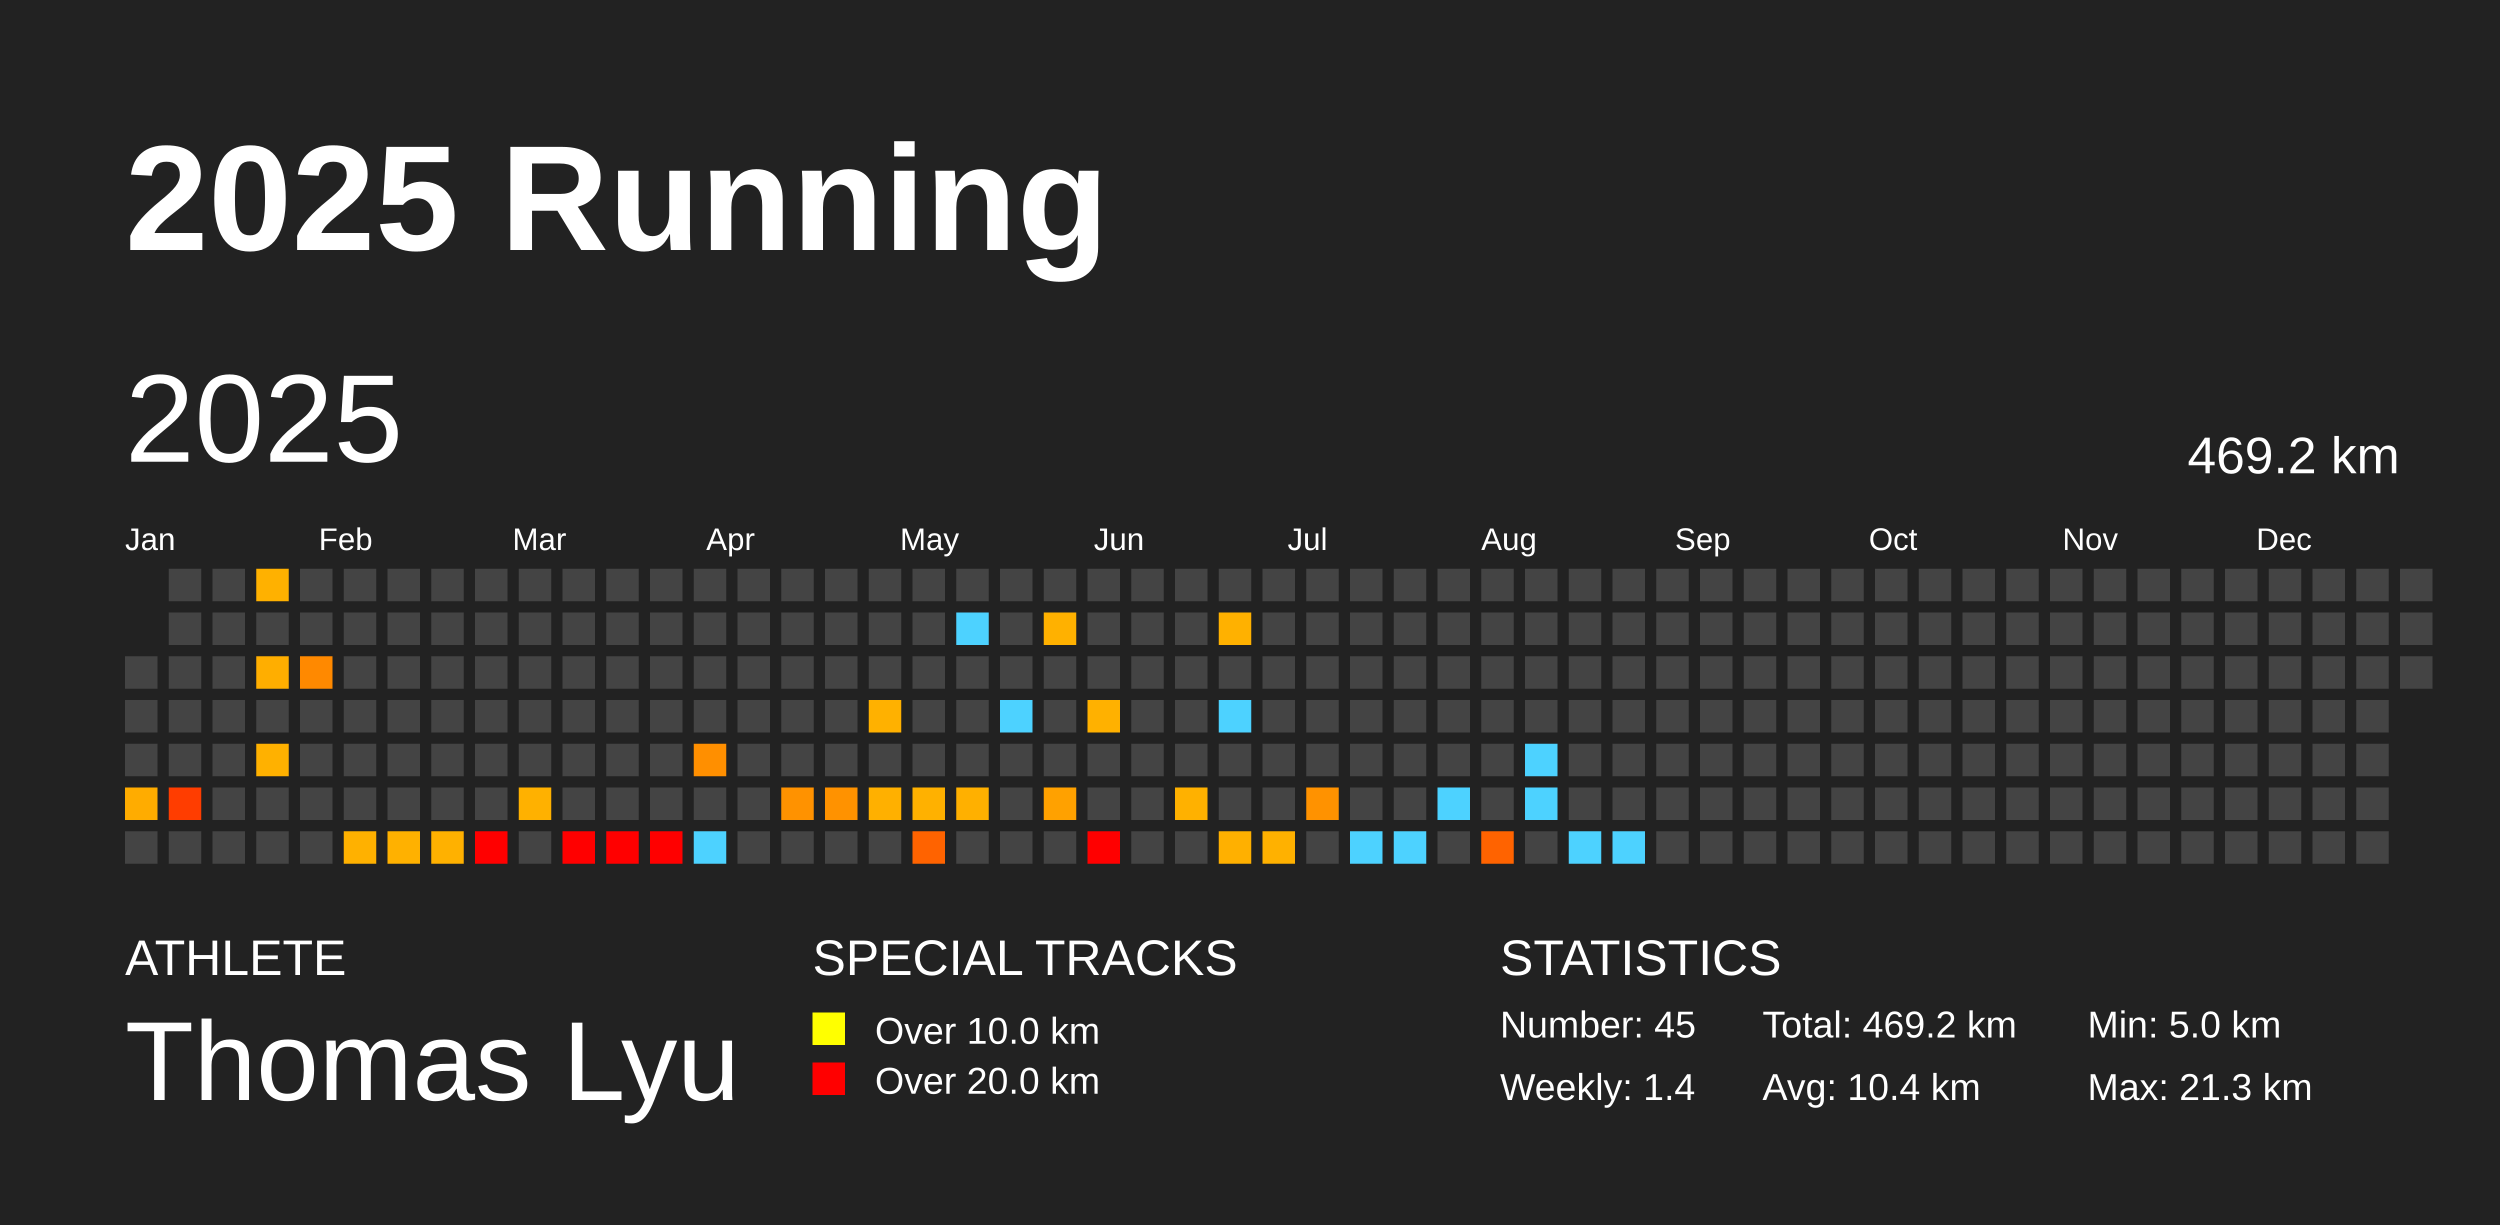
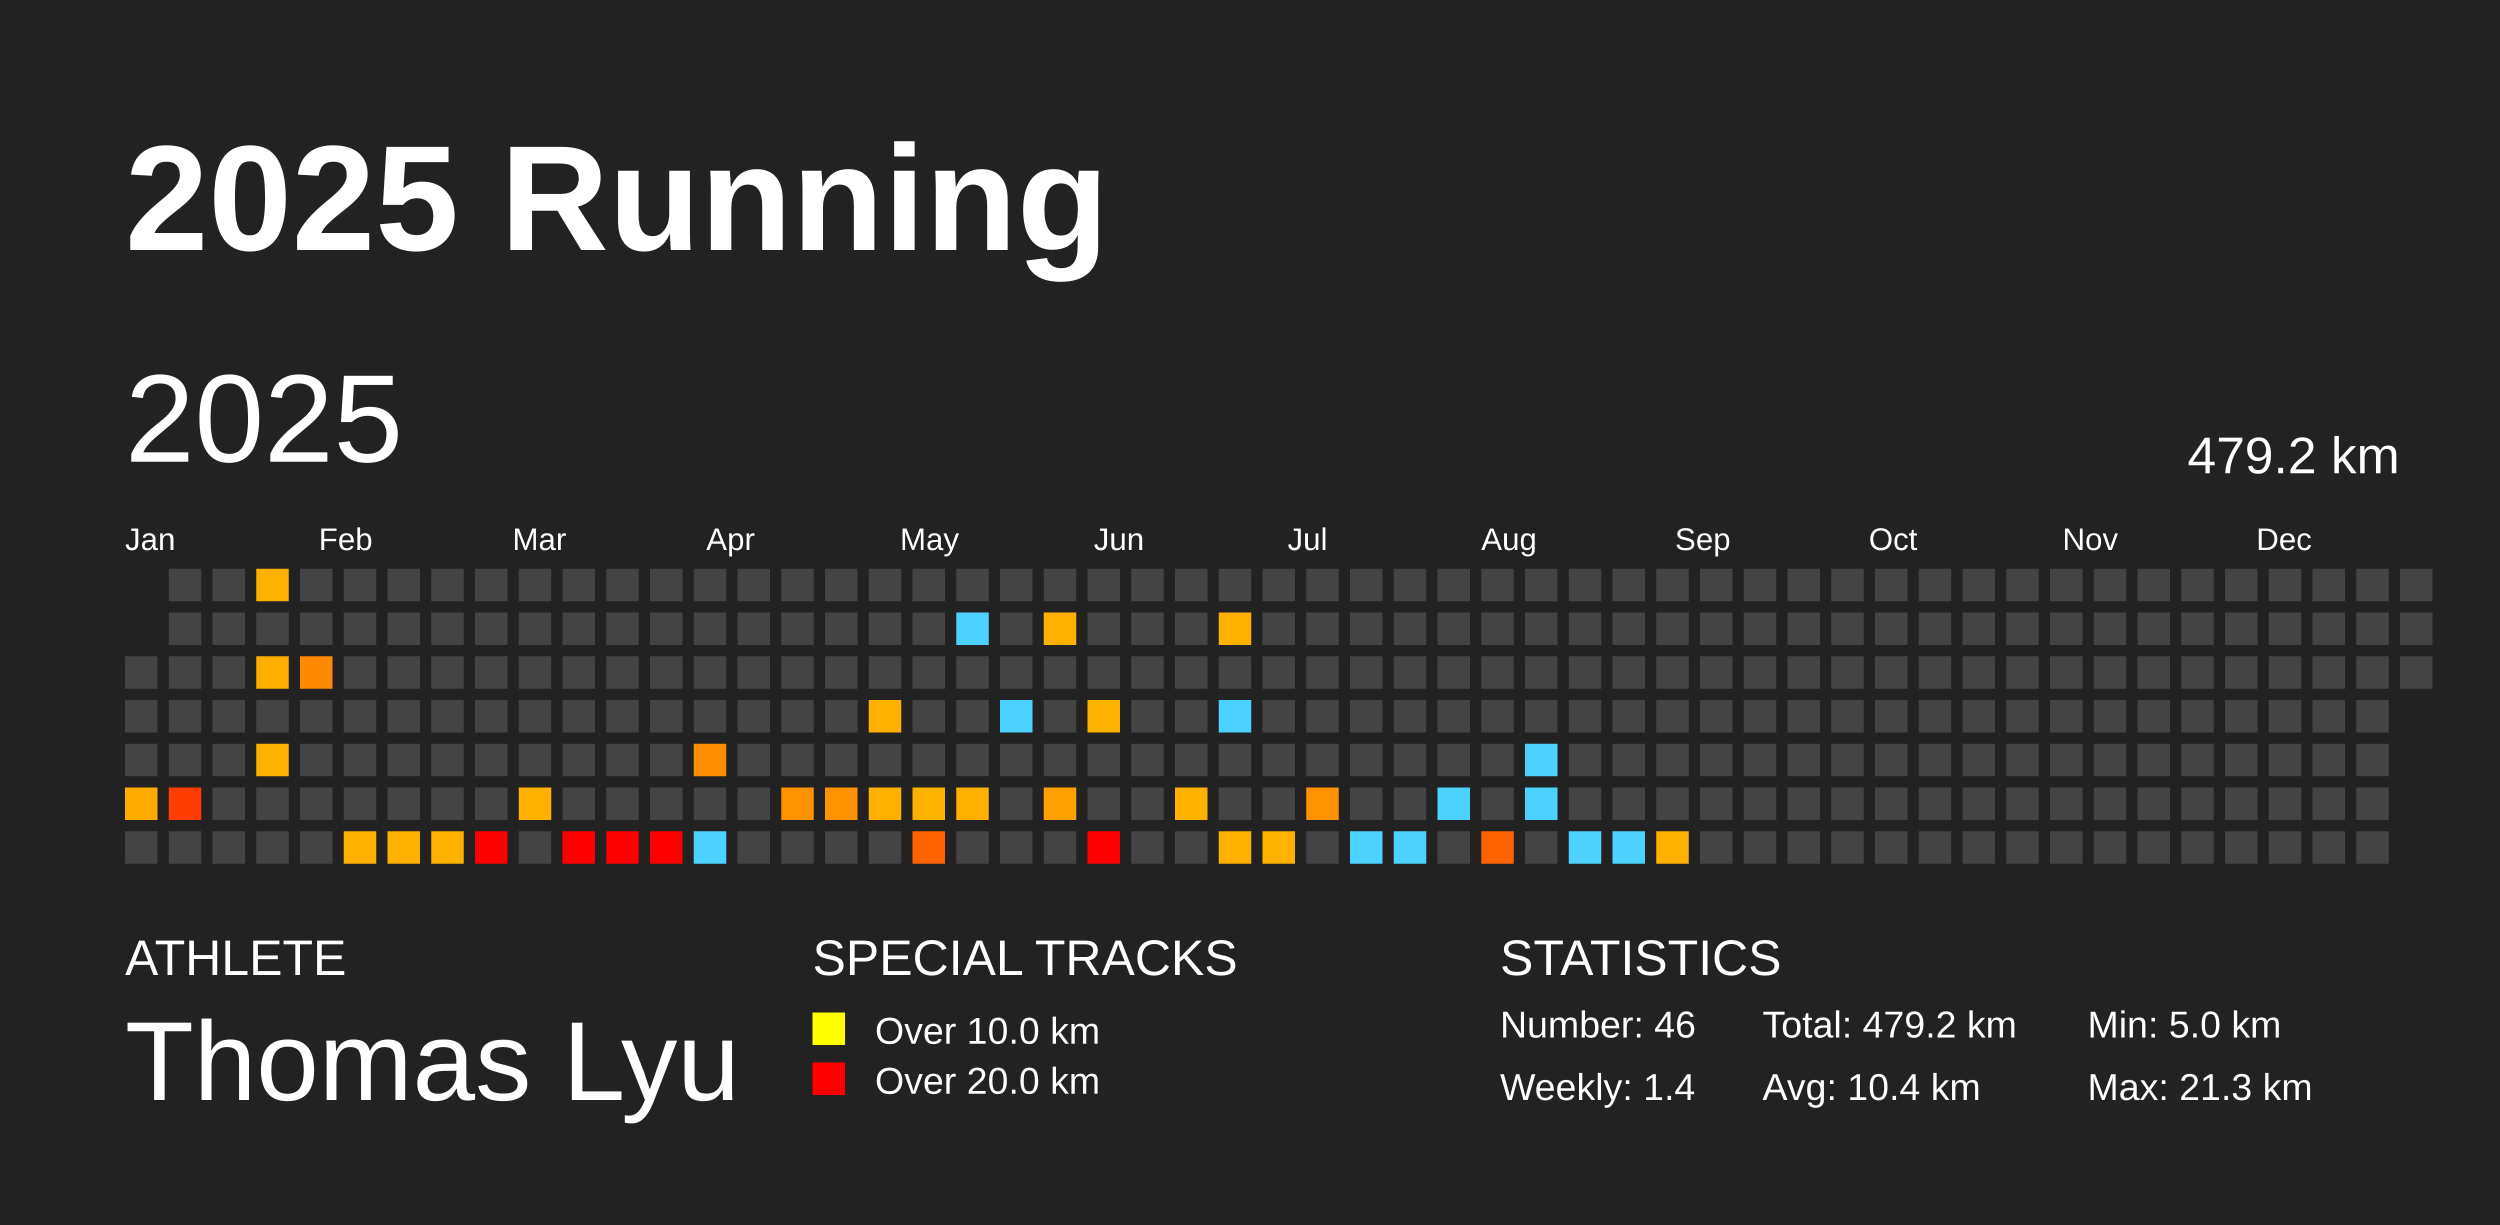
<svg xmlns="http://www.w3.org/2000/svg" baseProfile="full" height="98mm" version="1.1" viewBox="0,0,200,98" width="200mm">
  <defs />
  <rect fill="#222222" height="98" width="200" x="0" y="0" />
  <text fill="#FFFFFF" style="font-size:12px; font-family:Arial; font-weight:bold;" x="10" y="20">2025 Running</text>
  <text fill="#FFFFFF" style="font-size:4px; font-family:Arial" x="10" y="78">ATHLETE</text>
  <text fill="#FFFFFF" style="font-size:9px; font-family:Arial" x="10" y="88">Thomas Lyu</text>
  <text fill="#FFFFFF" style="font-size:4px; font-family:Arial" x="65" y="78">SPECIAL TRACKS</text>
  <rect fill="yellow" height="2.6" width="2.6" x="65" y="81" />
  <text fill="#FFFFFF" style="font-size:3px; font-family:Arial" x="70" y="83.5">Over 10.0 km</text>
  <rect fill="red" height="2.6" width="2.6" x="65" y="85" />
  <text fill="#FFFFFF" style="font-size:3px; font-family:Arial" x="70" y="87.5">Over 20.0 km</text>
  <text fill="#FFFFFF" style="font-size:4px; font-family:Arial" x="120" y="78">STATISTICS</text>
-   <text fill="#FFFFFF" style="font-size:3px; font-family:Arial" x="120" y="83">Number: 45</text>
+   <text fill="#FFFFFF" style="font-size:3px; font-family:Arial" x="120" y="83">Number: 46</text>
  <text fill="#FFFFFF" style="font-size:3px; font-family:Arial" x="120" y="88">Weekly: 1.4</text>
-   <text fill="#FFFFFF" style="font-size:3px; font-family:Arial" x="141" y="83">Total: 469.2 km</text>
+   <text fill="#FFFFFF" style="font-size:3px; font-family:Arial" x="141" y="83">Total: 479.2 km</text>
  <text fill="#FFFFFF" style="font-size:3px; font-family:Arial" x="141" y="88">Avg: 10.4 km</text>
  <text fill="#FFFFFF" style="font-size:3px; font-family:Arial" x="167" y="83">Min: 5.0 km</text>
  <text fill="#FFFFFF" style="font-size:3px; font-family:Arial" x="167" y="88">Max: 21.3 km</text>
  <text dominant-baseline="hanging" fill="#FFFFFF" style="font-size:10.0px; font-family:Arial;" x="10" y="30">2025</text>
-   <text dominant-baseline="hanging" fill="#FFFFFF" style="font-size:4.125px; font-family:Arial;" x="175" y="35">469.2 km</text>
+   <text dominant-baseline="hanging" fill="#FFFFFF" style="font-size:4.125px; font-family:Arial;" x="175" y="35">479.2 km</text>
  <text fill="#FFFFFF" style="font-size:2.5px; font-family:Arial" x="10.0" y="44">Jan</text>
  <text fill="#FFFFFF" style="font-size:2.5px; font-family:Arial" x="25.5" y="44">Feb</text>
  <text fill="#FFFFFF" style="font-size:2.5px; font-family:Arial" x="41.0" y="44">Mar</text>
  <text fill="#FFFFFF" style="font-size:2.5px; font-family:Arial" x="56.5" y="44">Apr</text>
  <text fill="#FFFFFF" style="font-size:2.5px; font-family:Arial" x="72.0" y="44">May</text>
  <text fill="#FFFFFF" style="font-size:2.5px; font-family:Arial" x="87.5" y="44">Jun</text>
  <text fill="#FFFFFF" style="font-size:2.5px; font-family:Arial" x="103.0" y="44">Jul</text>
  <text fill="#FFFFFF" style="font-size:2.5px; font-family:Arial" x="118.5" y="44">Aug</text>
  <text fill="#FFFFFF" style="font-size:2.5px; font-family:Arial" x="134.0" y="44">Sep</text>
  <text fill="#FFFFFF" style="font-size:2.5px; font-family:Arial" x="149.5" y="44">Oct</text>
  <text fill="#FFFFFF" style="font-size:2.5px; font-family:Arial" x="165.0" y="44">Nov</text>
  <text fill="#FFFFFF" style="font-size:2.5px; font-family:Arial" x="180.5" y="44">Dec</text>
  <rect fill="#444444" height="2.6" width="2.6" x="10.0" y="52.5" />
  <rect fill="#444444" height="2.6" width="2.6" x="10.0" y="56.0" />
  <rect fill="#444444" height="2.6" width="2.6" x="10.0" y="59.5" />
  <rect fill="#ffac00" height="2.6" width="2.6" x="10.0" y="63.0" />
  <rect fill="#444444" height="2.6" width="2.6" x="10.0" y="66.5" />
  <rect fill="#444444" height="2.6" width="2.6" x="13.5" y="45.5" />
  <rect fill="#444444" height="2.6" width="2.6" x="13.5" y="49.0" />
  <rect fill="#444444" height="2.6" width="2.6" x="13.5" y="52.5" />
  <rect fill="#444444" height="2.6" width="2.6" x="13.5" y="56.0" />
  <rect fill="#444444" height="2.6" width="2.6" x="13.5" y="59.5" />
  <rect fill="#ff3d00" height="2.6" width="2.6" x="13.5" y="63.0" />
  <rect fill="#444444" height="2.6" width="2.6" x="13.5" y="66.5" />
  <rect fill="#444444" height="2.6" width="2.6" x="17.0" y="45.5" />
  <rect fill="#444444" height="2.6" width="2.6" x="17.0" y="49.0" />
  <rect fill="#444444" height="2.6" width="2.6" x="17.0" y="52.5" />
  <rect fill="#444444" height="2.6" width="2.6" x="17.0" y="56.0" />
  <rect fill="#444444" height="2.6" width="2.6" x="17.0" y="59.5" />
  <rect fill="#444444" height="2.6" width="2.6" x="17.0" y="63.0" />
  <rect fill="#444444" height="2.6" width="2.6" x="17.0" y="66.5" />
  <rect fill="#ffb100" height="2.6" width="2.6" x="20.5" y="45.5" />
  <rect fill="#444444" height="2.6" width="2.6" x="20.5" y="49.0" />
  <rect fill="#ffae00" height="2.6" width="2.6" x="20.5" y="52.5" />
  <rect fill="#444444" height="2.6" width="2.6" x="20.5" y="56.0" />
  <rect fill="#ffb100" height="2.6" width="2.6" x="20.5" y="59.5" />
  <rect fill="#444444" height="2.6" width="2.6" x="20.5" y="63.0" />
  <rect fill="#444444" height="2.6" width="2.6" x="20.5" y="66.5" />
  <rect fill="#444444" height="2.6" width="2.6" x="24.0" y="45.5" />
  <rect fill="#444444" height="2.6" width="2.6" x="24.0" y="49.0" />
  <rect fill="#ff8900" height="2.6" width="2.6" x="24.0" y="52.5" />
  <rect fill="#444444" height="2.6" width="2.6" x="24.0" y="56.0" />
  <rect fill="#444444" height="2.6" width="2.6" x="24.0" y="59.5" />
  <rect fill="#444444" height="2.6" width="2.6" x="24.0" y="63.0" />
  <rect fill="#444444" height="2.6" width="2.6" x="24.0" y="66.5" />
  <rect fill="#444444" height="2.6" width="2.6" x="27.5" y="45.5" />
  <rect fill="#444444" height="2.6" width="2.6" x="27.5" y="49.0" />
  <rect fill="#444444" height="2.6" width="2.6" x="27.5" y="52.5" />
  <rect fill="#444444" height="2.6" width="2.6" x="27.5" y="56.0" />
  <rect fill="#444444" height="2.6" width="2.6" x="27.5" y="59.5" />
  <rect fill="#444444" height="2.6" width="2.6" x="27.5" y="63.0" />
  <rect fill="#ffb100" height="2.6" width="2.6" x="27.5" y="66.5" />
  <rect fill="#444444" height="2.6" width="2.6" x="31.0" y="45.5" />
  <rect fill="#444444" height="2.6" width="2.6" x="31.0" y="49.0" />
  <rect fill="#444444" height="2.6" width="2.6" x="31.0" y="52.5" />
  <rect fill="#444444" height="2.6" width="2.6" x="31.0" y="56.0" />
  <rect fill="#444444" height="2.6" width="2.6" x="31.0" y="59.5" />
  <rect fill="#444444" height="2.6" width="2.6" x="31.0" y="63.0" />
  <rect fill="#ffb100" height="2.6" width="2.6" x="31.0" y="66.5" />
  <rect fill="#444444" height="2.6" width="2.6" x="34.5" y="45.5" />
  <rect fill="#444444" height="2.6" width="2.6" x="34.5" y="49.0" />
  <rect fill="#444444" height="2.6" width="2.6" x="34.5" y="52.5" />
  <rect fill="#444444" height="2.6" width="2.6" x="34.5" y="56.0" />
  <rect fill="#444444" height="2.6" width="2.6" x="34.5" y="59.5" />
  <rect fill="#444444" height="2.6" width="2.6" x="34.5" y="63.0" />
  <rect fill="#ffb100" height="2.6" width="2.6" x="34.5" y="66.5" />
  <rect fill="#444444" height="2.6" width="2.6" x="38.0" y="45.5" />
  <rect fill="#444444" height="2.6" width="2.6" x="38.0" y="49.0" />
  <rect fill="#444444" height="2.6" width="2.6" x="38.0" y="52.5" />
  <rect fill="#444444" height="2.6" width="2.6" x="38.0" y="56.0" />
  <rect fill="#444444" height="2.6" width="2.6" x="38.0" y="59.5" />
  <rect fill="#444444" height="2.6" width="2.6" x="38.0" y="63.0" />
  <rect fill="red" height="2.6" width="2.6" x="38.0" y="66.5" />
  <rect fill="#444444" height="2.6" width="2.6" x="41.5" y="45.5" />
  <rect fill="#444444" height="2.6" width="2.6" x="41.5" y="49.0" />
  <rect fill="#444444" height="2.6" width="2.6" x="41.5" y="52.5" />
  <rect fill="#444444" height="2.6" width="2.6" x="41.5" y="56.0" />
  <rect fill="#444444" height="2.6" width="2.6" x="41.5" y="59.5" />
  <rect fill="#ffb100" height="2.6" width="2.6" x="41.5" y="63.0" />
  <rect fill="#444444" height="2.6" width="2.6" x="41.5" y="66.5" />
  <rect fill="#444444" height="2.6" width="2.6" x="45.0" y="45.5" />
  <rect fill="#444444" height="2.6" width="2.6" x="45.0" y="49.0" />
  <rect fill="#444444" height="2.6" width="2.6" x="45.0" y="52.5" />
  <rect fill="#444444" height="2.6" width="2.6" x="45.0" y="56.0" />
  <rect fill="#444444" height="2.6" width="2.6" x="45.0" y="59.5" />
  <rect fill="#444444" height="2.6" width="2.6" x="45.0" y="63.0" />
  <rect fill="red" height="2.6" width="2.6" x="45.0" y="66.5" />
  <rect fill="#444444" height="2.6" width="2.6" x="48.5" y="45.5" />
  <rect fill="#444444" height="2.6" width="2.6" x="48.5" y="49.0" />
  <rect fill="#444444" height="2.6" width="2.6" x="48.5" y="52.5" />
  <rect fill="#444444" height="2.6" width="2.6" x="48.5" y="56.0" />
  <rect fill="#444444" height="2.6" width="2.6" x="48.5" y="59.5" />
  <rect fill="#444444" height="2.6" width="2.6" x="48.5" y="63.0" />
  <rect fill="red" height="2.6" width="2.6" x="48.5" y="66.5" />
  <rect fill="#444444" height="2.6" width="2.6" x="52.0" y="45.5" />
  <rect fill="#444444" height="2.6" width="2.6" x="52.0" y="49.0" />
  <rect fill="#444444" height="2.6" width="2.6" x="52.0" y="52.5" />
  <rect fill="#444444" height="2.6" width="2.6" x="52.0" y="56.0" />
  <rect fill="#444444" height="2.6" width="2.6" x="52.0" y="59.5" />
  <rect fill="#444444" height="2.6" width="2.6" x="52.0" y="63.0" />
  <rect fill="red" height="2.6" width="2.6" x="52.0" y="66.5" />
  <rect fill="#444444" height="2.6" width="2.6" x="55.5" y="45.5" />
  <rect fill="#444444" height="2.6" width="2.6" x="55.5" y="49.0" />
  <rect fill="#444444" height="2.6" width="2.6" x="55.5" y="52.5" />
  <rect fill="#444444" height="2.6" width="2.6" x="55.5" y="56.0" />
  <rect fill="#ff8f00" height="2.6" width="2.6" x="55.5" y="59.5" />
  <rect fill="#444444" height="2.6" width="2.6" x="55.5" y="63.0" />
  <rect fill="#4dd2ff" height="2.6" width="2.6" x="55.5" y="66.5" />
  <rect fill="#444444" height="2.6" width="2.6" x="59.0" y="45.5" />
  <rect fill="#444444" height="2.6" width="2.6" x="59.0" y="49.0" />
  <rect fill="#444444" height="2.6" width="2.6" x="59.0" y="52.5" />
  <rect fill="#444444" height="2.6" width="2.6" x="59.0" y="56.0" />
  <rect fill="#444444" height="2.6" width="2.6" x="59.0" y="59.5" />
  <rect fill="#444444" height="2.6" width="2.6" x="59.0" y="63.0" />
  <rect fill="#444444" height="2.6" width="2.6" x="59.0" y="66.5" />
  <rect fill="#444444" height="2.6" width="2.6" x="62.5" y="45.5" />
  <rect fill="#444444" height="2.6" width="2.6" x="62.5" y="49.0" />
  <rect fill="#444444" height="2.6" width="2.6" x="62.5" y="52.5" />
  <rect fill="#444444" height="2.6" width="2.6" x="62.5" y="56.0" />
  <rect fill="#444444" height="2.6" width="2.6" x="62.5" y="59.5" />
  <rect fill="#ff9200" height="2.6" width="2.6" x="62.5" y="63.0" />
  <rect fill="#444444" height="2.6" width="2.6" x="62.5" y="66.5" />
  <rect fill="#444444" height="2.6" width="2.6" x="66.0" y="45.5" />
  <rect fill="#444444" height="2.6" width="2.6" x="66.0" y="49.0" />
  <rect fill="#444444" height="2.6" width="2.6" x="66.0" y="52.5" />
  <rect fill="#444444" height="2.6" width="2.6" x="66.0" y="56.0" />
  <rect fill="#444444" height="2.6" width="2.6" x="66.0" y="59.5" />
  <rect fill="#ff9200" height="2.6" width="2.6" x="66.0" y="63.0" />
  <rect fill="#444444" height="2.6" width="2.6" x="66.0" y="66.5" />
  <rect fill="#444444" height="2.6" width="2.6" x="69.5" y="45.5" />
  <rect fill="#444444" height="2.6" width="2.6" x="69.5" y="49.0" />
  <rect fill="#444444" height="2.6" width="2.6" x="69.5" y="52.5" />
  <rect fill="#ffb100" height="2.6" width="2.6" x="69.5" y="56.0" />
  <rect fill="#444444" height="2.6" width="2.6" x="69.5" y="59.5" />
  <rect fill="#ffb000" height="2.6" width="2.6" x="69.5" y="63.0" />
  <rect fill="#444444" height="2.6" width="2.6" x="69.5" y="66.5" />
  <rect fill="#444444" height="2.6" width="2.6" x="73.0" y="45.5" />
  <rect fill="#444444" height="2.6" width="2.6" x="73.0" y="49.0" />
  <rect fill="#444444" height="2.6" width="2.6" x="73.0" y="52.5" />
  <rect fill="#444444" height="2.6" width="2.6" x="73.0" y="56.0" />
  <rect fill="#444444" height="2.6" width="2.6" x="73.0" y="59.5" />
  <rect fill="#ffb100" height="2.6" width="2.6" x="73.0" y="63.0" />
  <rect fill="#ff6300" height="2.6" width="2.6" x="73.0" y="66.5" />
  <rect fill="#444444" height="2.6" width="2.6" x="76.5" y="45.5" />
  <rect fill="#4dd2ff" height="2.6" width="2.6" x="76.5" y="49.0" />
  <rect fill="#444444" height="2.6" width="2.6" x="76.5" y="52.5" />
  <rect fill="#444444" height="2.6" width="2.6" x="76.5" y="56.0" />
  <rect fill="#444444" height="2.6" width="2.6" x="76.5" y="59.5" />
  <rect fill="#ffb000" height="2.6" width="2.6" x="76.5" y="63.0" />
  <rect fill="#444444" height="2.6" width="2.6" x="76.5" y="66.5" />
  <rect fill="#444444" height="2.6" width="2.6" x="80.0" y="45.5" />
  <rect fill="#444444" height="2.6" width="2.6" x="80.0" y="49.0" />
  <rect fill="#444444" height="2.6" width="2.6" x="80.0" y="52.5" />
  <rect fill="#4dd2ff" height="2.6" width="2.6" x="80.0" y="56.0" />
  <rect fill="#444444" height="2.6" width="2.6" x="80.0" y="59.5" />
  <rect fill="#444444" height="2.6" width="2.6" x="80.0" y="63.0" />
  <rect fill="#444444" height="2.6" width="2.6" x="80.0" y="66.5" />
  <rect fill="#444444" height="2.6" width="2.6" x="83.5" y="45.5" />
  <rect fill="#ffb100" height="2.6" width="2.6" x="83.5" y="49.0" />
  <rect fill="#444444" height="2.6" width="2.6" x="83.5" y="52.5" />
  <rect fill="#444444" height="2.6" width="2.6" x="83.5" y="56.0" />
  <rect fill="#444444" height="2.6" width="2.6" x="83.5" y="59.5" />
  <rect fill="#ffa100" height="2.6" width="2.6" x="83.5" y="63.0" />
  <rect fill="#444444" height="2.6" width="2.6" x="83.5" y="66.5" />
  <rect fill="#444444" height="2.6" width="2.6" x="87.0" y="45.5" />
  <rect fill="#444444" height="2.6" width="2.6" x="87.0" y="49.0" />
  <rect fill="#444444" height="2.6" width="2.6" x="87.0" y="52.5" />
  <rect fill="#ffb100" height="2.6" width="2.6" x="87.0" y="56.0" />
  <rect fill="#444444" height="2.6" width="2.6" x="87.0" y="59.5" />
  <rect fill="#444444" height="2.6" width="2.6" x="87.0" y="63.0" />
  <rect fill="red" height="2.6" width="2.6" x="87.0" y="66.5" />
  <rect fill="#444444" height="2.6" width="2.6" x="90.5" y="45.5" />
  <rect fill="#444444" height="2.6" width="2.6" x="90.5" y="49.0" />
  <rect fill="#444444" height="2.6" width="2.6" x="90.5" y="52.5" />
  <rect fill="#444444" height="2.6" width="2.6" x="90.5" y="56.0" />
  <rect fill="#444444" height="2.6" width="2.6" x="90.5" y="59.5" />
  <rect fill="#444444" height="2.6" width="2.6" x="90.5" y="63.0" />
  <rect fill="#444444" height="2.6" width="2.6" x="90.5" y="66.5" />
  <rect fill="#444444" height="2.6" width="2.6" x="94.0" y="45.5" />
  <rect fill="#444444" height="2.6" width="2.6" x="94.0" y="49.0" />
  <rect fill="#444444" height="2.6" width="2.6" x="94.0" y="52.5" />
  <rect fill="#444444" height="2.6" width="2.6" x="94.0" y="56.0" />
  <rect fill="#444444" height="2.6" width="2.6" x="94.0" y="59.5" />
  <rect fill="#ffb100" height="2.6" width="2.6" x="94.0" y="63.0" />
  <rect fill="#444444" height="2.6" width="2.6" x="94.0" y="66.5" />
  <rect fill="#444444" height="2.6" width="2.6" x="97.5" y="45.5" />
  <rect fill="#ffb100" height="2.6" width="2.6" x="97.5" y="49.0" />
  <rect fill="#444444" height="2.6" width="2.6" x="97.5" y="52.5" />
  <rect fill="#4dd2ff" height="2.6" width="2.6" x="97.5" y="56.0" />
  <rect fill="#444444" height="2.6" width="2.6" x="97.5" y="59.5" />
  <rect fill="#444444" height="2.6" width="2.6" x="97.5" y="63.0" />
  <rect fill="#ffb000" height="2.6" width="2.6" x="97.5" y="66.5" />
  <rect fill="#444444" height="2.6" width="2.6" x="101.0" y="45.5" />
  <rect fill="#444444" height="2.6" width="2.6" x="101.0" y="49.0" />
  <rect fill="#444444" height="2.6" width="2.6" x="101.0" y="52.5" />
  <rect fill="#444444" height="2.6" width="2.6" x="101.0" y="56.0" />
  <rect fill="#444444" height="2.6" width="2.6" x="101.0" y="59.5" />
  <rect fill="#444444" height="2.6" width="2.6" x="101.0" y="63.0" />
  <rect fill="#ffb100" height="2.6" width="2.6" x="101.0" y="66.5" />
  <rect fill="#444444" height="2.6" width="2.6" x="104.5" y="45.5" />
  <rect fill="#444444" height="2.6" width="2.6" x="104.5" y="49.0" />
  <rect fill="#444444" height="2.6" width="2.6" x="104.5" y="52.5" />
  <rect fill="#444444" height="2.6" width="2.6" x="104.5" y="56.0" />
  <rect fill="#444444" height="2.6" width="2.6" x="104.5" y="59.5" />
  <rect fill="#ff9200" height="2.6" width="2.6" x="104.5" y="63.0" />
  <rect fill="#444444" height="2.6" width="2.6" x="104.5" y="66.5" />
  <rect fill="#444444" height="2.6" width="2.6" x="108.0" y="45.5" />
  <rect fill="#444444" height="2.6" width="2.6" x="108.0" y="49.0" />
  <rect fill="#444444" height="2.6" width="2.6" x="108.0" y="52.5" />
  <rect fill="#444444" height="2.6" width="2.6" x="108.0" y="56.0" />
  <rect fill="#444444" height="2.6" width="2.6" x="108.0" y="59.5" />
  <rect fill="#444444" height="2.6" width="2.6" x="108.0" y="63.0" />
  <rect fill="#4dd2ff" height="2.6" width="2.6" x="108.0" y="66.5" />
  <rect fill="#444444" height="2.6" width="2.6" x="111.5" y="45.5" />
  <rect fill="#444444" height="2.6" width="2.6" x="111.5" y="49.0" />
  <rect fill="#444444" height="2.6" width="2.6" x="111.5" y="52.5" />
  <rect fill="#444444" height="2.6" width="2.6" x="111.5" y="56.0" />
  <rect fill="#444444" height="2.6" width="2.6" x="111.5" y="59.5" />
  <rect fill="#444444" height="2.6" width="2.6" x="111.5" y="63.0" />
  <rect fill="#4dd2ff" height="2.6" width="2.6" x="111.5" y="66.5" />
  <rect fill="#444444" height="2.6" width="2.6" x="115.0" y="45.5" />
  <rect fill="#444444" height="2.6" width="2.6" x="115.0" y="49.0" />
  <rect fill="#444444" height="2.6" width="2.6" x="115.0" y="52.5" />
  <rect fill="#444444" height="2.6" width="2.6" x="115.0" y="56.0" />
  <rect fill="#444444" height="2.6" width="2.6" x="115.0" y="59.5" />
  <rect fill="#4dd2ff" height="2.6" width="2.6" x="115.0" y="63.0" />
  <rect fill="#444444" height="2.6" width="2.6" x="115.0" y="66.5" />
  <rect fill="#444444" height="2.6" width="2.6" x="118.5" y="45.5" />
  <rect fill="#444444" height="2.6" width="2.6" x="118.5" y="49.0" />
  <rect fill="#444444" height="2.6" width="2.6" x="118.5" y="52.5" />
  <rect fill="#444444" height="2.6" width="2.6" x="118.5" y="56.0" />
  <rect fill="#444444" height="2.6" width="2.6" x="118.5" y="59.5" />
  <rect fill="#444444" height="2.6" width="2.6" x="118.5" y="63.0" />
  <rect fill="#ff6300" height="2.6" width="2.6" x="118.5" y="66.5" />
  <rect fill="#444444" height="2.6" width="2.6" x="122.0" y="45.5" />
  <rect fill="#444444" height="2.6" width="2.6" x="122.0" y="49.0" />
  <rect fill="#444444" height="2.6" width="2.6" x="122.0" y="52.5" />
  <rect fill="#444444" height="2.6" width="2.6" x="122.0" y="56.0" />
  <rect fill="#4dd2ff" height="2.6" width="2.6" x="122.0" y="59.5" />
  <rect fill="#4dd2ff" height="2.6" width="2.6" x="122.0" y="63.0" />
  <rect fill="#444444" height="2.6" width="2.6" x="122.0" y="66.5" />
  <rect fill="#444444" height="2.6" width="2.6" x="125.5" y="45.5" />
  <rect fill="#444444" height="2.6" width="2.6" x="125.5" y="49.0" />
  <rect fill="#444444" height="2.6" width="2.6" x="125.5" y="52.5" />
  <rect fill="#444444" height="2.6" width="2.6" x="125.5" y="56.0" />
  <rect fill="#444444" height="2.6" width="2.6" x="125.5" y="59.5" />
  <rect fill="#444444" height="2.6" width="2.6" x="125.5" y="63.0" />
  <rect fill="#4dd2ff" height="2.6" width="2.6" x="125.5" y="66.5" />
  <rect fill="#444444" height="2.6" width="2.6" x="129.0" y="45.5" />
  <rect fill="#444444" height="2.6" width="2.6" x="129.0" y="49.0" />
  <rect fill="#444444" height="2.6" width="2.6" x="129.0" y="52.5" />
  <rect fill="#444444" height="2.6" width="2.6" x="129.0" y="56.0" />
  <rect fill="#444444" height="2.6" width="2.6" x="129.0" y="59.5" />
  <rect fill="#444444" height="2.6" width="2.6" x="129.0" y="63.0" />
  <rect fill="#4dd2ff" height="2.6" width="2.6" x="129.0" y="66.5" />
  <rect fill="#444444" height="2.6" width="2.6" x="132.5" y="45.5" />
  <rect fill="#444444" height="2.6" width="2.6" x="132.5" y="49.0" />
  <rect fill="#444444" height="2.6" width="2.6" x="132.5" y="52.5" />
  <rect fill="#444444" height="2.6" width="2.6" x="132.5" y="56.0" />
  <rect fill="#444444" height="2.6" width="2.6" x="132.5" y="59.5" />
  <rect fill="#444444" height="2.6" width="2.6" x="132.5" y="63.0" />
-   <rect fill="#444444" height="2.6" width="2.6" x="132.5" y="66.5" />
+   <rect fill="#ffb100" height="2.6" width="2.6" x="132.5" y="66.5" />
  <rect fill="#444444" height="2.6" width="2.6" x="136.0" y="45.5" />
  <rect fill="#444444" height="2.6" width="2.6" x="136.0" y="49.0" />
  <rect fill="#444444" height="2.6" width="2.6" x="136.0" y="52.5" />
  <rect fill="#444444" height="2.6" width="2.6" x="136.0" y="56.0" />
  <rect fill="#444444" height="2.6" width="2.6" x="136.0" y="59.5" />
  <rect fill="#444444" height="2.6" width="2.6" x="136.0" y="63.0" />
  <rect fill="#444444" height="2.6" width="2.6" x="136.0" y="66.5" />
  <rect fill="#444444" height="2.6" width="2.6" x="139.5" y="45.5" />
  <rect fill="#444444" height="2.6" width="2.6" x="139.5" y="49.0" />
  <rect fill="#444444" height="2.6" width="2.6" x="139.5" y="52.5" />
  <rect fill="#444444" height="2.6" width="2.6" x="139.5" y="56.0" />
  <rect fill="#444444" height="2.6" width="2.6" x="139.5" y="59.5" />
  <rect fill="#444444" height="2.6" width="2.6" x="139.5" y="63.0" />
  <rect fill="#444444" height="2.6" width="2.6" x="139.5" y="66.5" />
  <rect fill="#444444" height="2.6" width="2.6" x="143.0" y="45.5" />
  <rect fill="#444444" height="2.6" width="2.6" x="143.0" y="49.0" />
  <rect fill="#444444" height="2.6" width="2.6" x="143.0" y="52.5" />
  <rect fill="#444444" height="2.6" width="2.6" x="143.0" y="56.0" />
  <rect fill="#444444" height="2.6" width="2.6" x="143.0" y="59.5" />
  <rect fill="#444444" height="2.6" width="2.6" x="143.0" y="63.0" />
  <rect fill="#444444" height="2.6" width="2.6" x="143.0" y="66.5" />
  <rect fill="#444444" height="2.6" width="2.6" x="146.5" y="45.5" />
  <rect fill="#444444" height="2.6" width="2.6" x="146.5" y="49.0" />
  <rect fill="#444444" height="2.6" width="2.6" x="146.5" y="52.5" />
  <rect fill="#444444" height="2.6" width="2.6" x="146.5" y="56.0" />
  <rect fill="#444444" height="2.6" width="2.6" x="146.5" y="59.5" />
  <rect fill="#444444" height="2.6" width="2.6" x="146.5" y="63.0" />
  <rect fill="#444444" height="2.6" width="2.6" x="146.5" y="66.5" />
  <rect fill="#444444" height="2.6" width="2.6" x="150.0" y="45.5" />
  <rect fill="#444444" height="2.6" width="2.6" x="150.0" y="49.0" />
  <rect fill="#444444" height="2.6" width="2.6" x="150.0" y="52.5" />
  <rect fill="#444444" height="2.6" width="2.6" x="150.0" y="56.0" />
  <rect fill="#444444" height="2.6" width="2.6" x="150.0" y="59.5" />
  <rect fill="#444444" height="2.6" width="2.6" x="150.0" y="63.0" />
  <rect fill="#444444" height="2.6" width="2.6" x="150.0" y="66.5" />
  <rect fill="#444444" height="2.6" width="2.6" x="153.5" y="45.5" />
  <rect fill="#444444" height="2.6" width="2.6" x="153.5" y="49.0" />
  <rect fill="#444444" height="2.6" width="2.6" x="153.5" y="52.5" />
  <rect fill="#444444" height="2.6" width="2.6" x="153.5" y="56.0" />
  <rect fill="#444444" height="2.6" width="2.6" x="153.5" y="59.5" />
  <rect fill="#444444" height="2.6" width="2.6" x="153.5" y="63.0" />
  <rect fill="#444444" height="2.6" width="2.6" x="153.5" y="66.5" />
  <rect fill="#444444" height="2.6" width="2.6" x="157.0" y="45.5" />
  <rect fill="#444444" height="2.6" width="2.6" x="157.0" y="49.0" />
  <rect fill="#444444" height="2.6" width="2.6" x="157.0" y="52.5" />
  <rect fill="#444444" height="2.6" width="2.6" x="157.0" y="56.0" />
  <rect fill="#444444" height="2.6" width="2.6" x="157.0" y="59.5" />
  <rect fill="#444444" height="2.6" width="2.6" x="157.0" y="63.0" />
  <rect fill="#444444" height="2.6" width="2.6" x="157.0" y="66.5" />
  <rect fill="#444444" height="2.6" width="2.6" x="160.5" y="45.5" />
  <rect fill="#444444" height="2.6" width="2.6" x="160.5" y="49.0" />
  <rect fill="#444444" height="2.6" width="2.6" x="160.5" y="52.5" />
  <rect fill="#444444" height="2.6" width="2.6" x="160.5" y="56.0" />
  <rect fill="#444444" height="2.6" width="2.6" x="160.5" y="59.5" />
  <rect fill="#444444" height="2.6" width="2.6" x="160.5" y="63.0" />
  <rect fill="#444444" height="2.6" width="2.6" x="160.5" y="66.5" />
  <rect fill="#444444" height="2.6" width="2.6" x="164.0" y="45.5" />
  <rect fill="#444444" height="2.6" width="2.6" x="164.0" y="49.0" />
  <rect fill="#444444" height="2.6" width="2.6" x="164.0" y="52.5" />
  <rect fill="#444444" height="2.6" width="2.6" x="164.0" y="56.0" />
  <rect fill="#444444" height="2.6" width="2.6" x="164.0" y="59.5" />
  <rect fill="#444444" height="2.6" width="2.6" x="164.0" y="63.0" />
  <rect fill="#444444" height="2.6" width="2.6" x="164.0" y="66.5" />
  <rect fill="#444444" height="2.6" width="2.6" x="167.5" y="45.5" />
  <rect fill="#444444" height="2.6" width="2.6" x="167.5" y="49.0" />
  <rect fill="#444444" height="2.6" width="2.6" x="167.5" y="52.5" />
  <rect fill="#444444" height="2.6" width="2.6" x="167.5" y="56.0" />
  <rect fill="#444444" height="2.6" width="2.6" x="167.5" y="59.5" />
  <rect fill="#444444" height="2.6" width="2.6" x="167.5" y="63.0" />
  <rect fill="#444444" height="2.6" width="2.6" x="167.5" y="66.5" />
  <rect fill="#444444" height="2.6" width="2.6" x="171.0" y="45.5" />
  <rect fill="#444444" height="2.6" width="2.6" x="171.0" y="49.0" />
  <rect fill="#444444" height="2.6" width="2.6" x="171.0" y="52.5" />
  <rect fill="#444444" height="2.6" width="2.6" x="171.0" y="56.0" />
  <rect fill="#444444" height="2.6" width="2.6" x="171.0" y="59.5" />
  <rect fill="#444444" height="2.6" width="2.6" x="171.0" y="63.0" />
  <rect fill="#444444" height="2.6" width="2.6" x="171.0" y="66.5" />
  <rect fill="#444444" height="2.6" width="2.6" x="174.5" y="45.5" />
  <rect fill="#444444" height="2.6" width="2.6" x="174.5" y="49.0" />
  <rect fill="#444444" height="2.6" width="2.6" x="174.5" y="52.5" />
  <rect fill="#444444" height="2.6" width="2.6" x="174.5" y="56.0" />
  <rect fill="#444444" height="2.6" width="2.6" x="174.5" y="59.5" />
  <rect fill="#444444" height="2.6" width="2.6" x="174.5" y="63.0" />
  <rect fill="#444444" height="2.6" width="2.6" x="174.5" y="66.5" />
  <rect fill="#444444" height="2.6" width="2.6" x="178.0" y="45.5" />
  <rect fill="#444444" height="2.6" width="2.6" x="178.0" y="49.0" />
  <rect fill="#444444" height="2.6" width="2.6" x="178.0" y="52.5" />
  <rect fill="#444444" height="2.6" width="2.6" x="178.0" y="56.0" />
  <rect fill="#444444" height="2.6" width="2.6" x="178.0" y="59.5" />
  <rect fill="#444444" height="2.6" width="2.6" x="178.0" y="63.0" />
  <rect fill="#444444" height="2.6" width="2.6" x="178.0" y="66.5" />
  <rect fill="#444444" height="2.6" width="2.6" x="181.5" y="45.5" />
  <rect fill="#444444" height="2.6" width="2.6" x="181.5" y="49.0" />
  <rect fill="#444444" height="2.6" width="2.6" x="181.5" y="52.5" />
  <rect fill="#444444" height="2.6" width="2.6" x="181.5" y="56.0" />
  <rect fill="#444444" height="2.6" width="2.6" x="181.5" y="59.5" />
  <rect fill="#444444" height="2.6" width="2.6" x="181.5" y="63.0" />
  <rect fill="#444444" height="2.6" width="2.6" x="181.5" y="66.5" />
  <rect fill="#444444" height="2.6" width="2.6" x="185.0" y="45.5" />
  <rect fill="#444444" height="2.6" width="2.6" x="185.0" y="49.0" />
  <rect fill="#444444" height="2.6" width="2.6" x="185.0" y="52.5" />
  <rect fill="#444444" height="2.6" width="2.6" x="185.0" y="56.0" />
  <rect fill="#444444" height="2.6" width="2.6" x="185.0" y="59.5" />
  <rect fill="#444444" height="2.6" width="2.6" x="185.0" y="63.0" />
  <rect fill="#444444" height="2.6" width="2.6" x="185.0" y="66.5" />
  <rect fill="#444444" height="2.6" width="2.6" x="188.5" y="45.5" />
  <rect fill="#444444" height="2.6" width="2.6" x="188.5" y="49.0" />
  <rect fill="#444444" height="2.6" width="2.6" x="188.5" y="52.5" />
  <rect fill="#444444" height="2.6" width="2.6" x="188.5" y="56.0" />
  <rect fill="#444444" height="2.6" width="2.6" x="188.5" y="59.5" />
  <rect fill="#444444" height="2.6" width="2.6" x="188.5" y="63.0" />
  <rect fill="#444444" height="2.6" width="2.6" x="188.5" y="66.5" />
  <rect fill="#444444" height="2.6" width="2.6" x="192.0" y="45.5" />
  <rect fill="#444444" height="2.6" width="2.6" x="192.0" y="49.0" />
  <rect fill="#444444" height="2.6" width="2.6" x="192.0" y="52.5" />
</svg>
